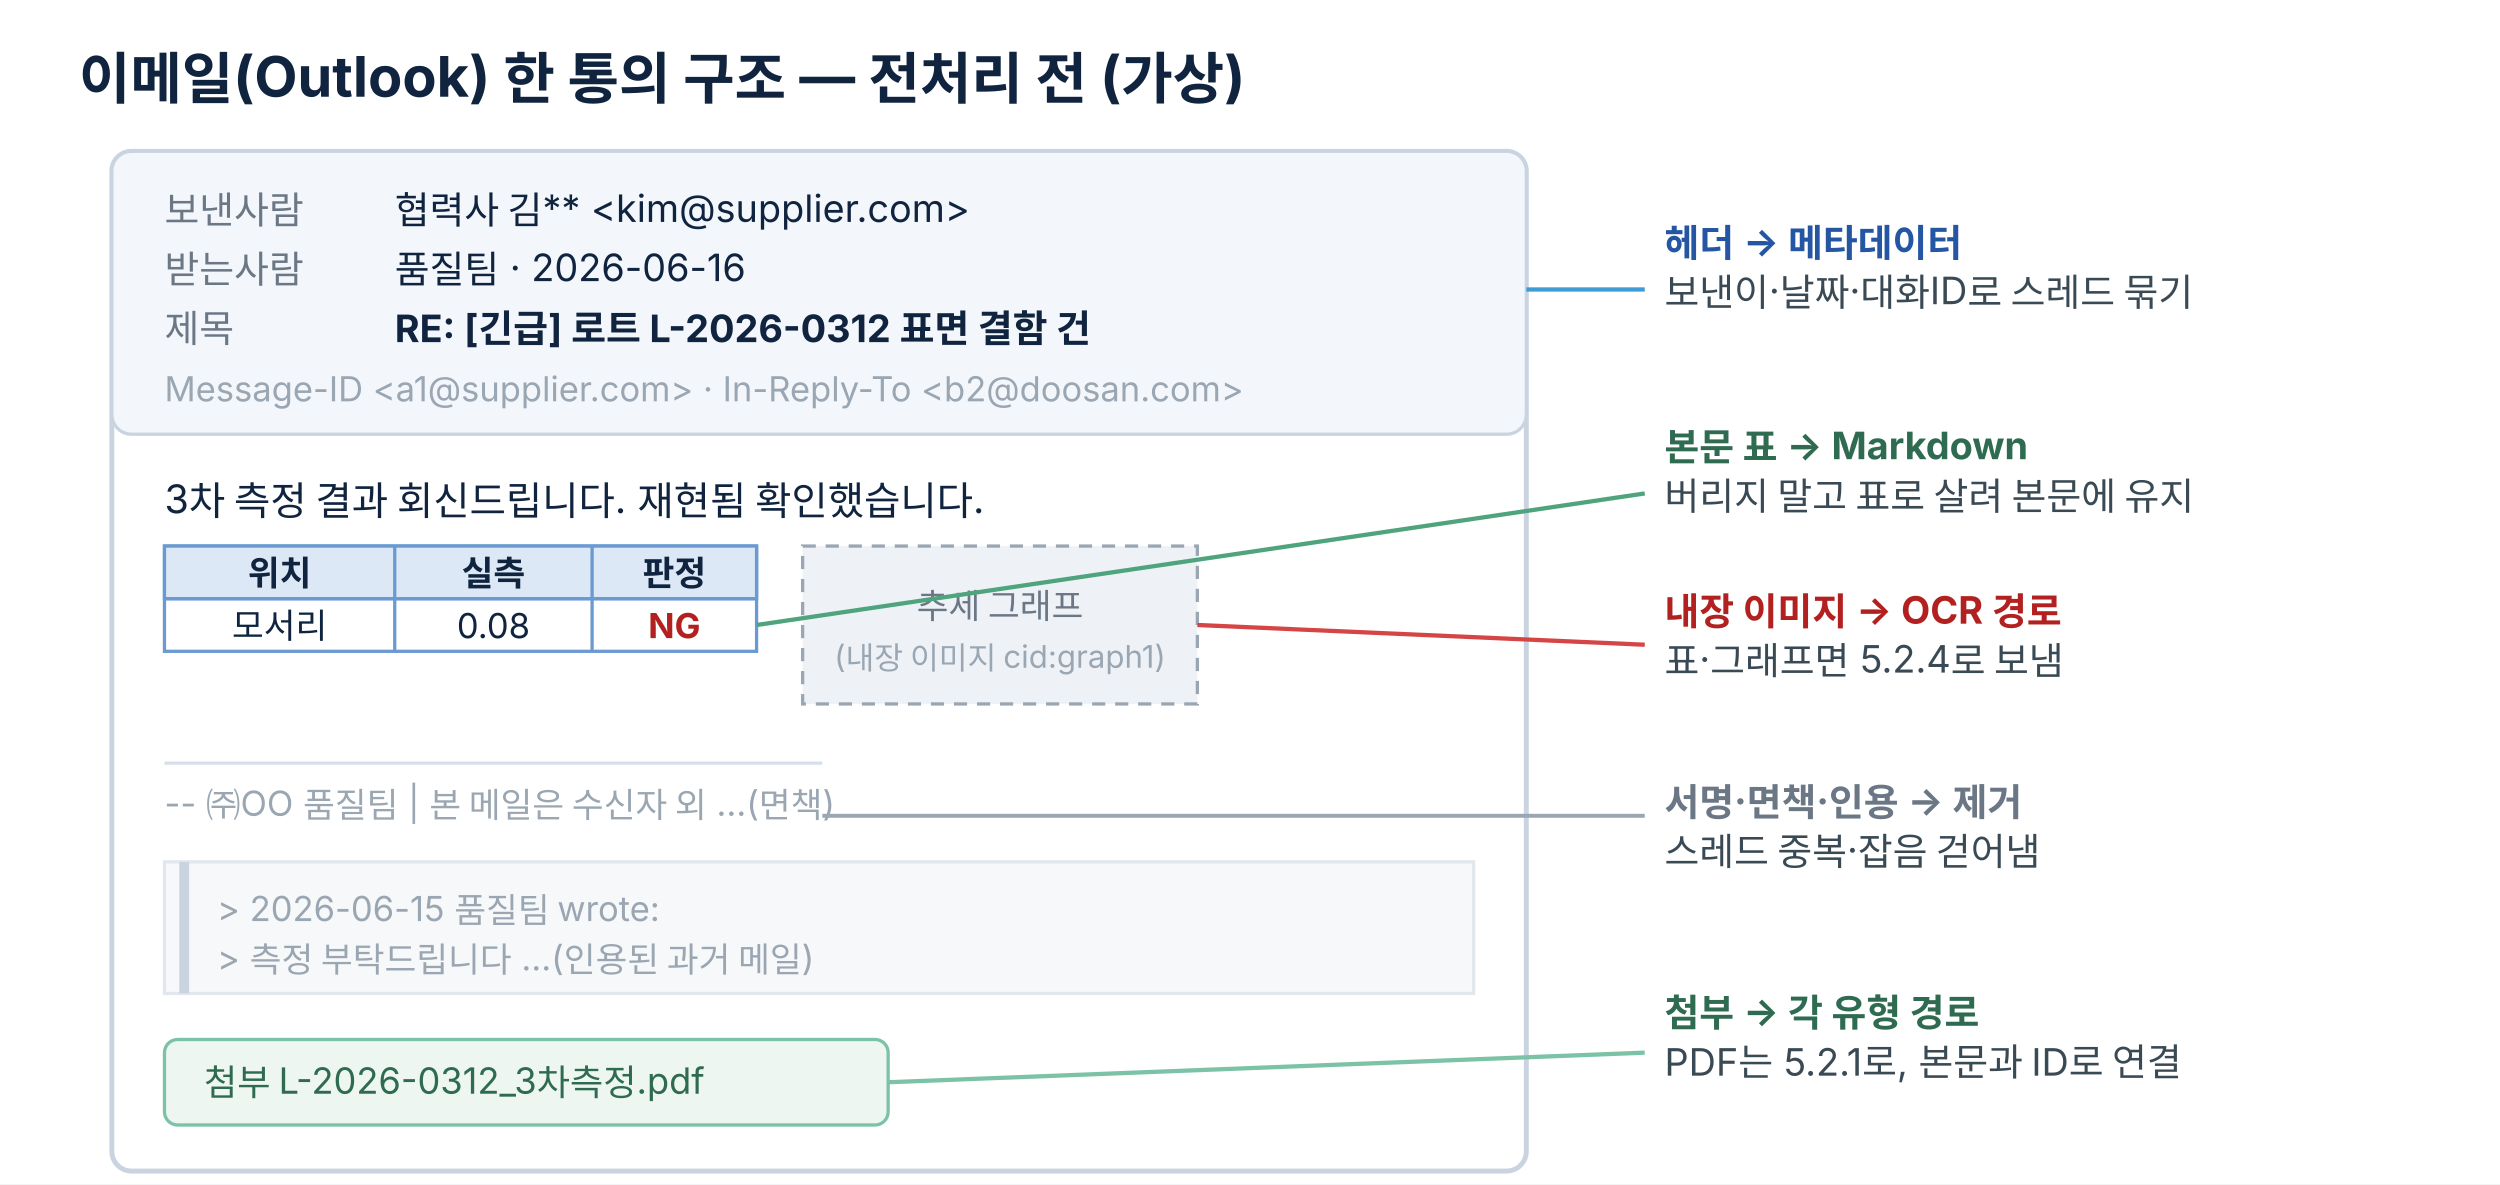
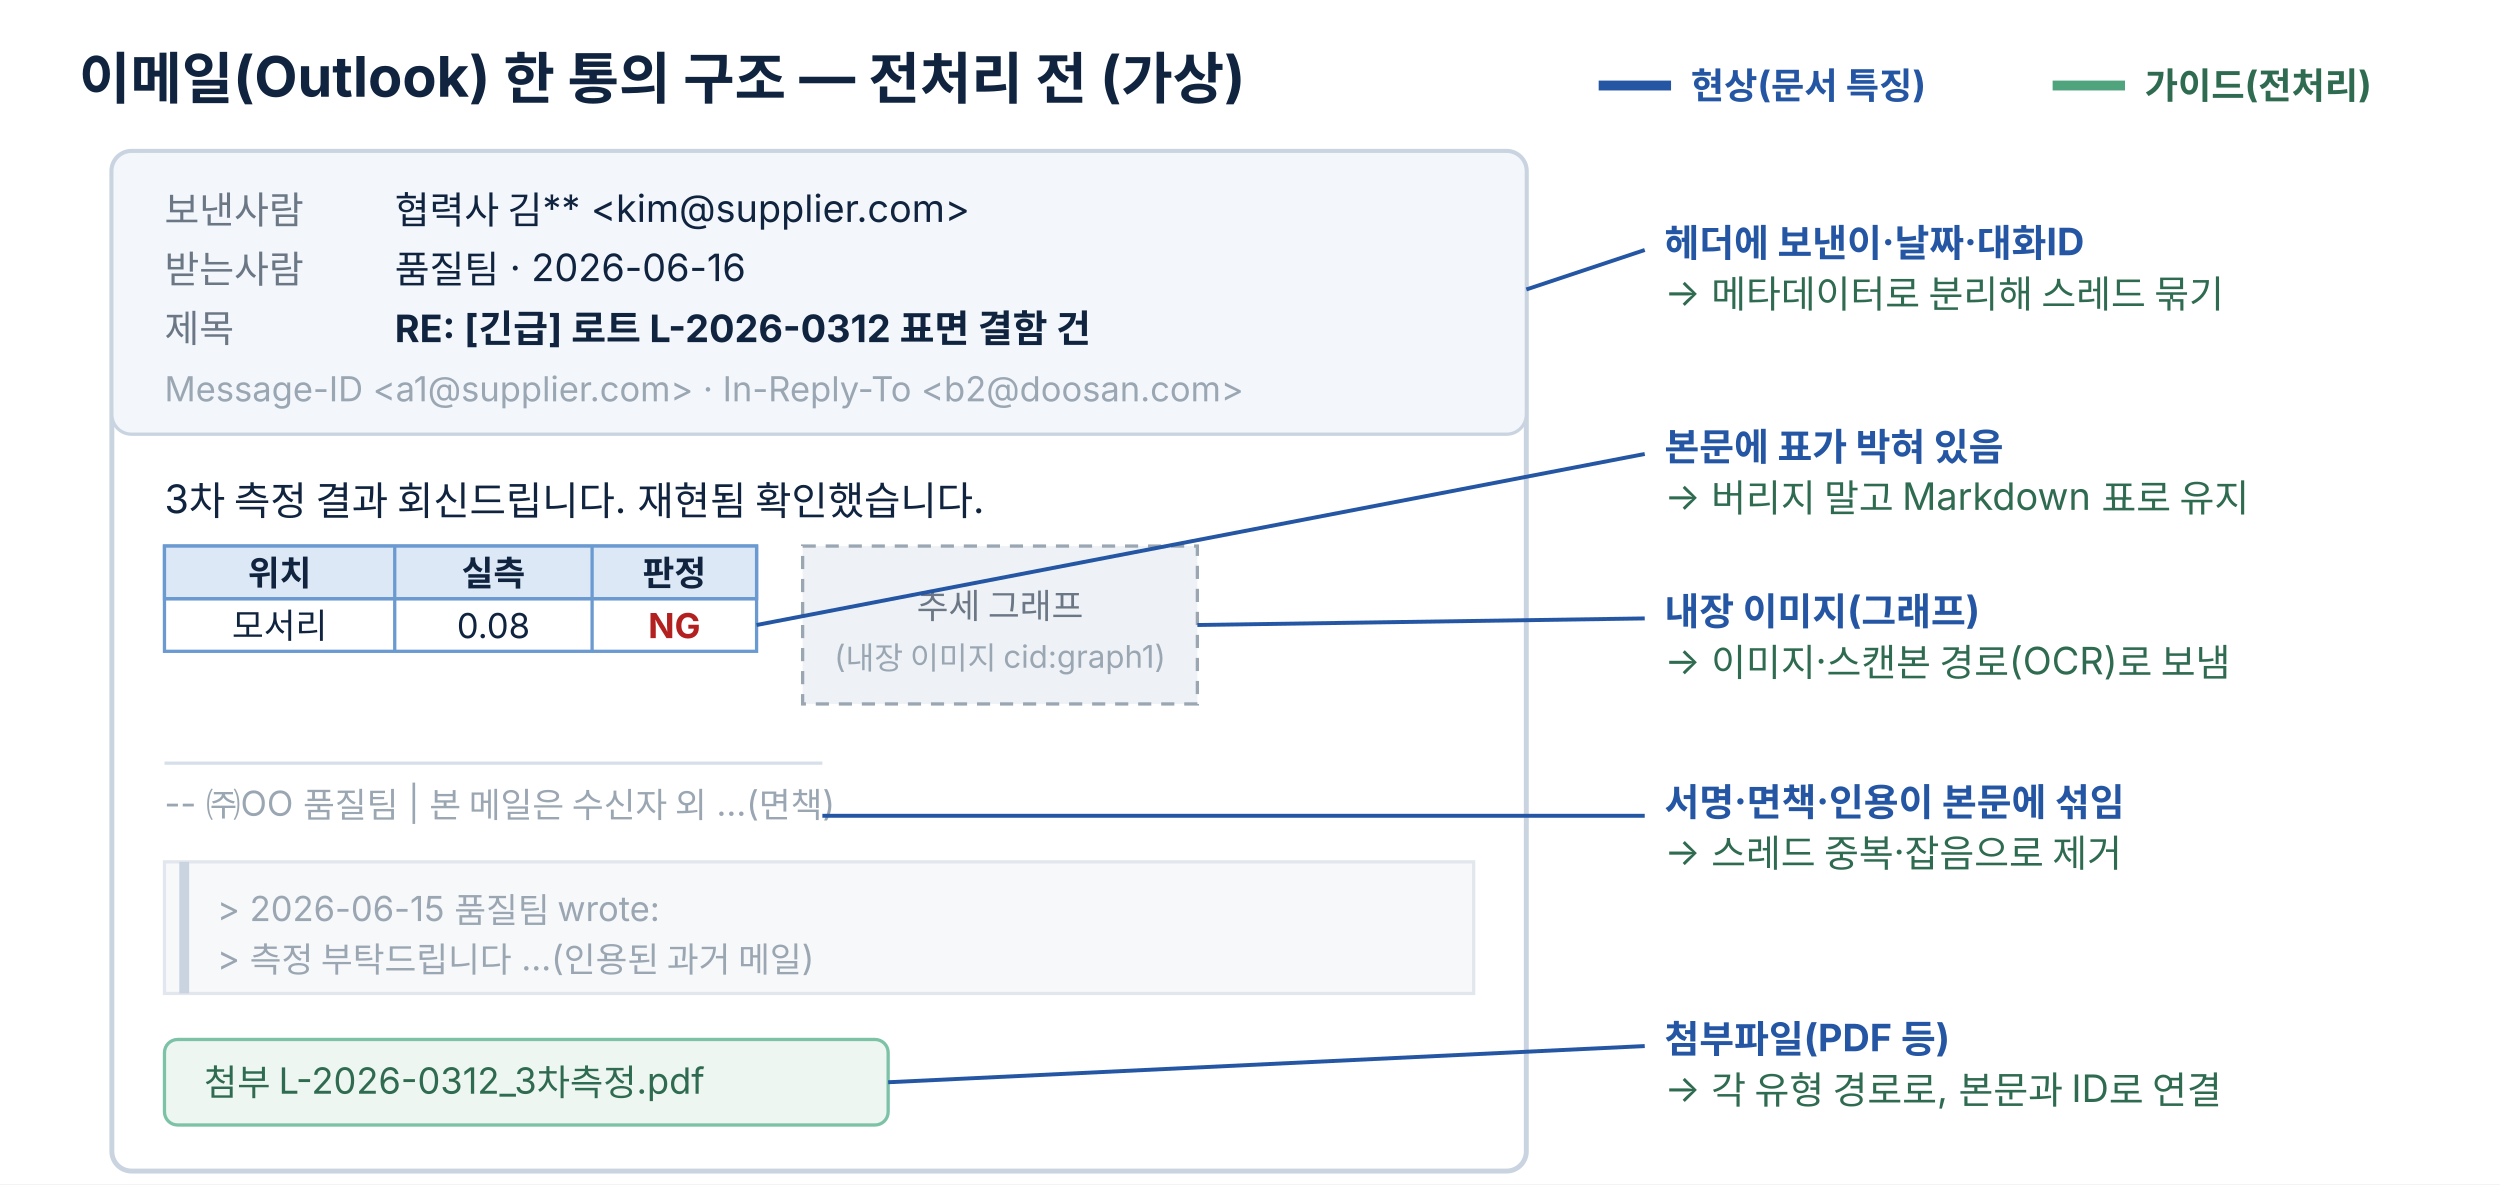
<svg xmlns="http://www.w3.org/2000/svg" viewBox="0 0 760 360" font-family="-apple-system, 'Malgun Gothic', 'Apple SD Gothic Neo', sans-serif">
  <rect width="760" height="360" fill="#ffffff" />
  <text x="24" y="30" font-size="17" font-weight="700" fill="#10243f">이메일(Outlook) 한 통의 구조 — 전처리 전 (가상)</text>
+   <g font-size="11" font-weight="700">
+     <line x1="486" y1="26" x2="508" y2="26" stroke="#2456A4" stroke-width="3" />
+     <text x="514" y="30" fill="#2456A4">현상(문서 특징)</text>
+     <line x1="624" y1="26" x2="646" y2="26" stroke="#4FA47D" stroke-width="3" />
+     <text x="652" y="30" fill="#2f6b50">가이드(전처리)</text>
+   </g>
  <rect x="34" y="46" width="430" height="310" rx="6" fill="#ffffff" stroke="#c9d4e0" stroke-width="1.5" />
  <rect x="34" y="46" width="430" height="86" rx="6" fill="#f3f7fc" stroke="#c9d4e0" />
  <g font-size="11.5">
    <text x="50" y="68" fill="#6b7785">보낸사람</text>
    <text x="120" y="68" fill="#10243f">협력사 김** &lt;kim@supplier.com&gt;</text>
    <text x="50" y="86" fill="#6b7785">받는사람</text>
    <text x="120" y="86" fill="#10243f">품질팀 · 2026-06-16</text>
    <text x="50" y="104" fill="#6b7785">제목</text>
    <text x="120" y="104" fill="#10243f" font-weight="700">RE: [긴급] 로트 L-2026-0312 표면 결함 건</text>
    <text x="50" y="122" fill="#9aa6b2" font-size="10.5">Message-ID &lt;a1@supplier.com&gt; · In-Reply-To &lt;b2@doosan.com&gt;</text>
  </g>
  <text x="50" y="156" font-size="12" fill="#10243f">3차 측정 결과 회신드립니다. 재현됨 확인했습니다.</text>
  <g font-size="10.5" fill="#10243f" text-anchor="middle">
    <rect x="50" y="166" width="180" height="32" fill="#fff" stroke="#6B9AD1" />
    <rect x="50" y="166" width="180" height="16" fill="#DCE8F5" stroke="#6B9AD1" />
    <line x1="120" y1="166" x2="120" y2="198" stroke="#6B9AD1" />
    <line x1="180" y1="166" x2="180" y2="198" stroke="#6B9AD1" />
    <line x1="50" y1="182" x2="230" y2="182" stroke="#6B9AD1" />
    <text x="85" y="178" font-weight="700">위치</text>
    <text x="150" y="178" font-weight="700">실측</text>
    <text x="205" y="178" font-weight="700">판정</text>
    <text x="85" y="194">모서리</text>
    <text x="150" y="194">0.08</text>
    <text x="205" y="194" fill="#b32020" font-weight="700">NG</text>
  </g>
  <rect x="244" y="166" width="120" height="48" fill="#eef2f7" stroke="#9aa6b2" stroke-dasharray="4 3" />
  <text x="304" y="188" font-size="10.5" fill="#6b7785" text-anchor="middle">추세 그래프</text>
  <text x="304" y="203" font-size="9.5" fill="#9aa6b2" text-anchor="middle">(내장 이미지 cid:graph1)</text>
  <line x1="50" y1="232" x2="250" y2="232" stroke="#d7e0ea" />
  <text x="50" y="248" font-size="10.5" fill="#9aa6b2">-- ㈜OO 품질팀 | 본 메일은 수신자 외 …(면책)</text>
  <rect x="50" y="262" width="398" height="40" fill="#f7f8fa" stroke="#e2e7ee" />
  <line x1="56" y1="262" x2="56" y2="302" stroke="#c9d4e0" stroke-width="3" />
  <text x="66" y="280" font-size="10.5" fill="#9aa6b2">&gt; 2026-06-15 품질팀 wrote:</text>
  <text x="66" y="295" font-size="10.5" fill="#9aa6b2">&gt; 측정 부탁드립니다 …(인용된 과거 메일)</text>
  <rect x="50" y="316" width="220" height="26" rx="4" fill="#eef6f1" stroke="#7CC2A7" />
  <text x="62" y="333" font-size="11" fill="#2f6b50">첨부  L-2026-0312_3차측정.pdf</text>
  <g font-size="11.5">
-     <line x1="464" y1="88" x2="500" y2="88" stroke="#3F9BD4" stroke-width="1.3" />
-     <text x="506" y="78" fill="#2456A4" font-weight="700">헤더 → 메타데이터</text>
-     <text x="506" y="93" fill="#3a4a55">보낸이·날짜·대화ID로 스레드 묶기</text>
-     <line x1="230" y1="190" x2="500" y2="150" stroke="#4FA47D" stroke-width="1.3" />
-     <text x="506" y="140" fill="#2f6b50" font-weight="700">본문 표 → Markdown</text>
-     <text x="506" y="155" fill="#3a4a55">버리지 말고 표로 살려 본문에 유지</text>
-     <line x1="364" y1="190" x2="500" y2="196" stroke="#d64545" stroke-width="1.3" />
-     <text x="506" y="190" fill="#b32020" font-weight="700">내장 이미지 → OCR 경로</text>
-     <text x="506" y="205" fill="#3a4a55">표·그래프면 5.2.4로 보냄</text>
-     <line x1="250" y1="248" x2="500" y2="248" stroke="#9aa6b2" stroke-width="1.2" />
-     <text x="506" y="248" fill="#6b7785" font-weight="700">서명·면책·인용 → 제거</text>
-     <text x="506" y="263" fill="#3a4a55">스레드 중복·잡음 걷어냄</text>
-     <line x1="270" y1="329" x2="500" y2="320" stroke="#7CC2A7" stroke-width="1.3" />
-     <text x="506" y="312" fill="#2f6b50" font-weight="700">첨부 → 각 유형 경로</text>
-     <text x="506" y="327" fill="#3a4a55">PDF는 5.2.1로, 본문과 ID로 연결</text>
+     <line x1="464" y1="88" x2="500" y2="76" stroke="#2456A4" stroke-width="1.2" />
+     <text x="506" y="78" fill="#2456A4" font-weight="700">헤더에 보낸이·날짜·대화ID</text>
+     <text x="506" y="93" fill="#2f6b50">→ 메타데이터로 분리해 스레드 묶기</text>
+     <line x1="230" y1="190" x2="500" y2="138" stroke="#2456A4" stroke-width="1.2" />
+     <text x="506" y="140" fill="#2456A4" font-weight="700">본문에 표가 박혀 있음</text>
+     <text x="506" y="155" fill="#2f6b50">→ 버리지 말고 Markdown 표로 유지</text>
+     <line x1="364" y1="190" x2="500" y2="188" stroke="#2456A4" stroke-width="1.2" />
+     <text x="506" y="190" fill="#2456A4" font-weight="700">내장 이미지(그래프)</text>
+     <text x="506" y="205" fill="#2f6b50">→ 이미지·스캔본 경로(OCR)로 보냄</text>
+     <line x1="250" y1="248" x2="500" y2="248" stroke="#2456A4" stroke-width="1.2" />
+     <text x="506" y="248" fill="#2456A4" font-weight="700">서명·면책·인용이 본문에 섞임</text>
+     <text x="506" y="263" fill="#2f6b50">→ 스레드 중복·잡음으로 제거</text>
+     <line x1="270" y1="329" x2="500" y2="318" stroke="#2456A4" stroke-width="1.2" />
+     <text x="506" y="320" fill="#2456A4" font-weight="700">첨부파일(PDF 등)</text>
+     <text x="506" y="335" fill="#2f6b50">→ 각 유형 경로로, 본문과 ID로 연결</text>
  </g>
</svg>
